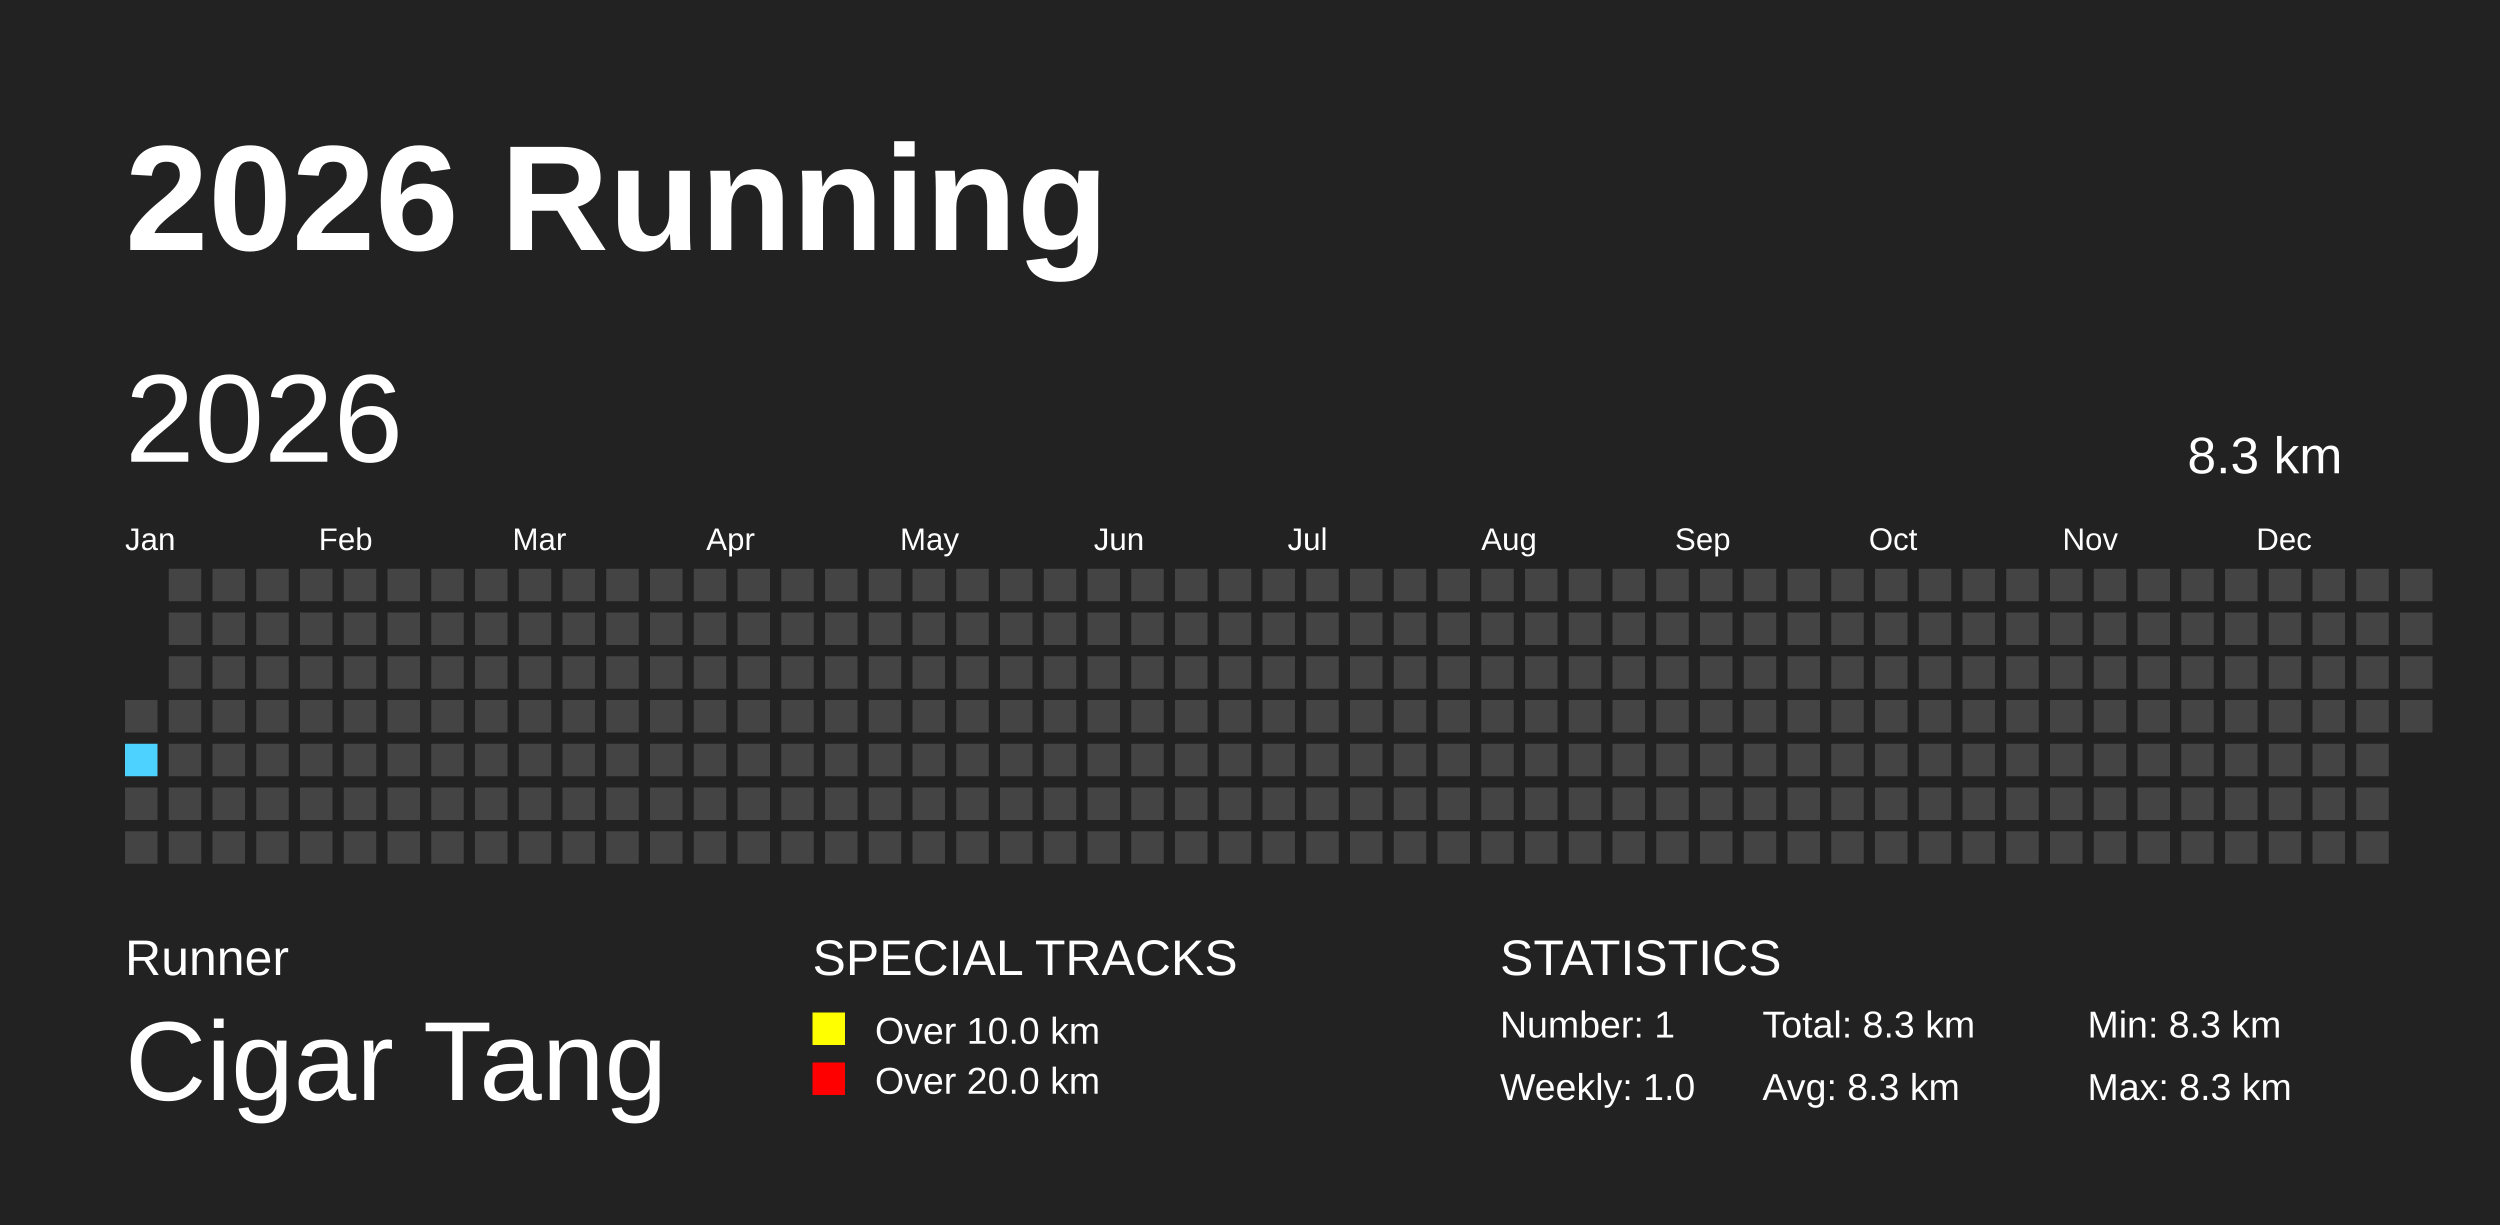
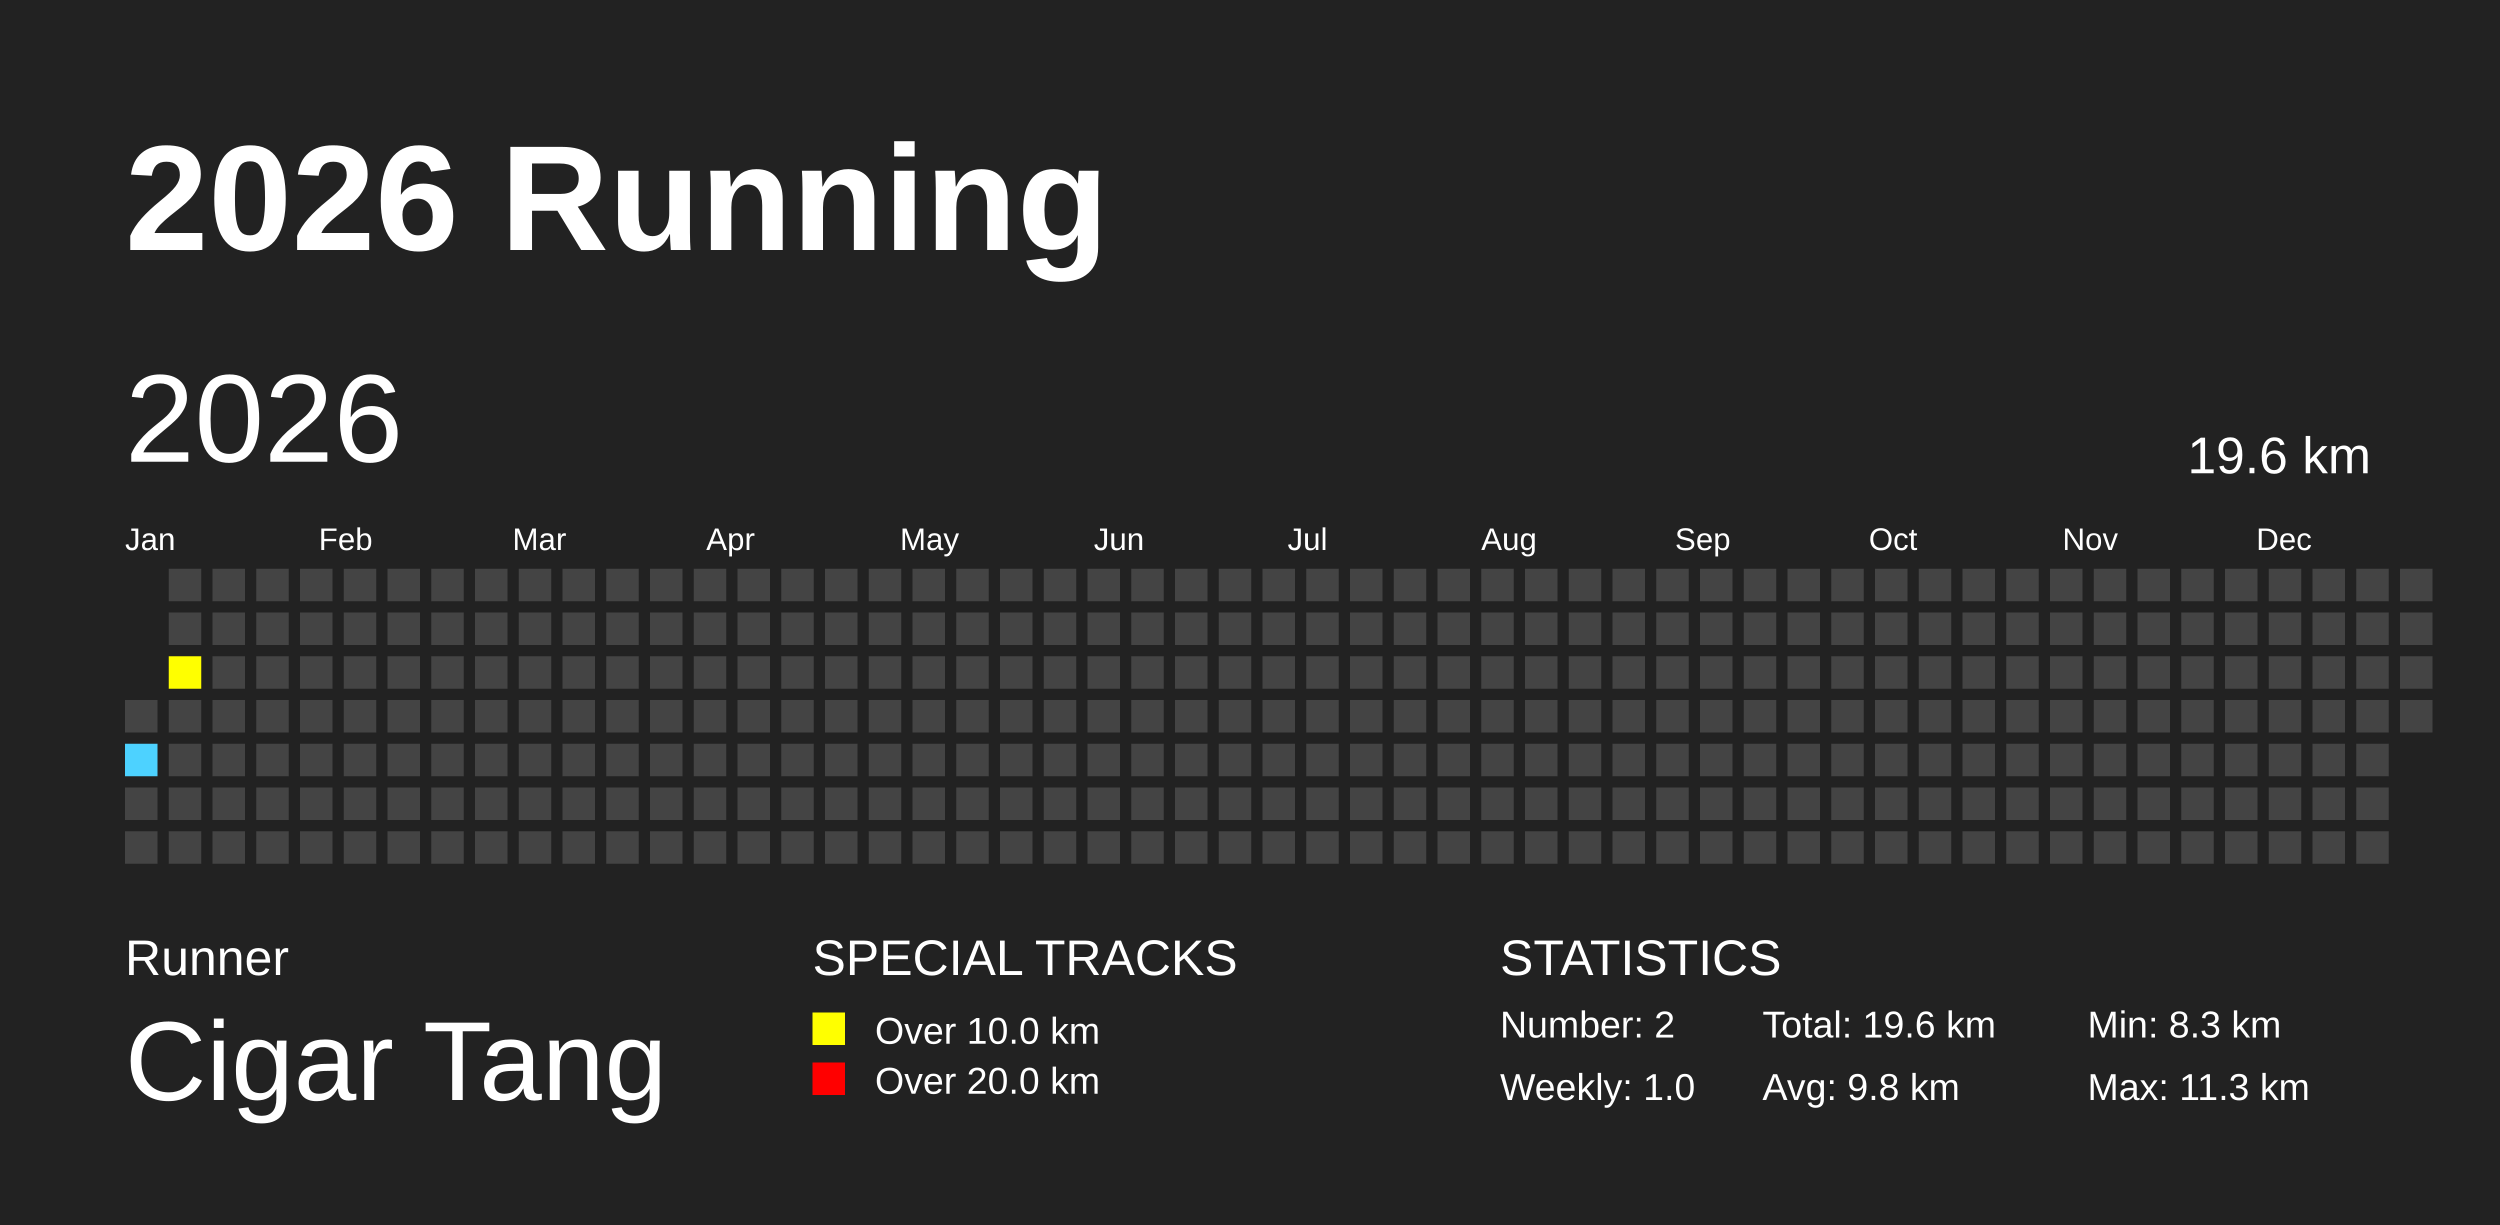
<svg xmlns="http://www.w3.org/2000/svg" baseProfile="full" height="98mm" version="1.1" viewBox="0,0,200,98" width="200mm">
  <defs />
  <rect fill="#222222" height="98" width="200" x="0" y="0" />
  <text fill="#FFFFFF" style="font-size:12px; font-family:Arial; font-weight:bold;" x="10" y="20">2026 Running</text>
  <text fill="#FFFFFF" style="font-size:4px; font-family:Arial" x="10" y="78">Runner</text>
  <text fill="#FFFFFF" style="font-size:9px; font-family:Arial" x="10" y="88">Cigar Tang</text>
  <text fill="#FFFFFF" style="font-size:4px; font-family:Arial" x="65" y="78">SPECIAL TRACKS</text>
  <rect fill="yellow" height="2.6" width="2.6" x="65" y="81" />
  <text fill="#FFFFFF" style="font-size:3px; font-family:Arial" x="70" y="83.5">Over 10.0 km</text>
  <rect fill="red" height="2.6" width="2.6" x="65" y="85" />
  <text fill="#FFFFFF" style="font-size:3px; font-family:Arial" x="70" y="87.5">Over 20.0 km</text>
  <text fill="#FFFFFF" style="font-size:4px; font-family:Arial" x="120" y="78">STATISTICS</text>
-   <text fill="#FFFFFF" style="font-size:3px; font-family:Arial" x="120" y="83">Number: 1</text>
+   <text fill="#FFFFFF" style="font-size:3px; font-family:Arial" x="120" y="83">Number: 2</text>
  <text fill="#FFFFFF" style="font-size:3px; font-family:Arial" x="120" y="88">Weekly: 1.0</text>
-   <text fill="#FFFFFF" style="font-size:3px; font-family:Arial" x="141" y="83">Total: 8.3 km</text>
-   <text fill="#FFFFFF" style="font-size:3px; font-family:Arial" x="141" y="88">Avg: 8.3 km</text>
+   <text fill="#FFFFFF" style="font-size:3px; font-family:Arial" x="141" y="83">Total: 19.6 km</text>
+   <text fill="#FFFFFF" style="font-size:3px; font-family:Arial" x="141" y="88">Avg: 9.8 km</text>
  <text fill="#FFFFFF" style="font-size:3px; font-family:Arial" x="167" y="83">Min: 8.3 km</text>
-   <text fill="#FFFFFF" style="font-size:3px; font-family:Arial" x="167" y="88">Max: 8.3 km</text>
+   <text fill="#FFFFFF" style="font-size:3px; font-family:Arial" x="167" y="88">Max: 11.3 km</text>
  <text dominant-baseline="hanging" fill="#FFFFFF" style="font-size:10.0px; font-family:Arial;" x="10" y="30">2026</text>
-   <text dominant-baseline="hanging" fill="#FFFFFF" style="font-size:4.125px; font-family:Arial;" x="175" y="35">8.3 km</text>
+   <text dominant-baseline="hanging" fill="#FFFFFF" style="font-size:4.125px; font-family:Arial;" x="175" y="35">19.6 km</text>
  <text fill="#FFFFFF" style="font-size:2.5px; font-family:Arial" x="10.0" y="44">Jan</text>
  <text fill="#FFFFFF" style="font-size:2.5px; font-family:Arial" x="25.5" y="44">Feb</text>
  <text fill="#FFFFFF" style="font-size:2.5px; font-family:Arial" x="41.0" y="44">Mar</text>
  <text fill="#FFFFFF" style="font-size:2.5px; font-family:Arial" x="56.5" y="44">Apr</text>
  <text fill="#FFFFFF" style="font-size:2.5px; font-family:Arial" x="72.0" y="44">May</text>
  <text fill="#FFFFFF" style="font-size:2.5px; font-family:Arial" x="87.5" y="44">Jun</text>
  <text fill="#FFFFFF" style="font-size:2.5px; font-family:Arial" x="103.0" y="44">Jul</text>
  <text fill="#FFFFFF" style="font-size:2.5px; font-family:Arial" x="118.5" y="44">Aug</text>
  <text fill="#FFFFFF" style="font-size:2.5px; font-family:Arial" x="134.0" y="44">Sep</text>
  <text fill="#FFFFFF" style="font-size:2.5px; font-family:Arial" x="149.5" y="44">Oct</text>
  <text fill="#FFFFFF" style="font-size:2.5px; font-family:Arial" x="165.0" y="44">Nov</text>
  <text fill="#FFFFFF" style="font-size:2.5px; font-family:Arial" x="180.5" y="44">Dec</text>
  <rect fill="#444444" height="2.6" width="2.6" x="10.0" y="56.0" />
  <rect fill="#4DD2FF" height="2.6" width="2.6" x="10.0" y="59.5" />
  <rect fill="#444444" height="2.6" width="2.6" x="10.0" y="63.0" />
  <rect fill="#444444" height="2.6" width="2.6" x="10.0" y="66.5" />
  <rect fill="#444444" height="2.6" width="2.6" x="13.5" y="45.5" />
  <rect fill="#444444" height="2.6" width="2.6" x="13.5" y="49.0" />
-   <rect fill="#444444" height="2.6" width="2.6" x="13.5" y="52.5" />
+   <rect fill="yellow" height="2.6" width="2.6" x="13.5" y="52.5" />
  <rect fill="#444444" height="2.6" width="2.6" x="13.5" y="56.0" />
  <rect fill="#444444" height="2.6" width="2.6" x="13.5" y="59.5" />
  <rect fill="#444444" height="2.6" width="2.6" x="13.5" y="63.0" />
  <rect fill="#444444" height="2.6" width="2.6" x="13.5" y="66.5" />
  <rect fill="#444444" height="2.6" width="2.6" x="17.0" y="45.5" />
  <rect fill="#444444" height="2.6" width="2.6" x="17.0" y="49.0" />
  <rect fill="#444444" height="2.6" width="2.6" x="17.0" y="52.5" />
  <rect fill="#444444" height="2.6" width="2.6" x="17.0" y="56.0" />
  <rect fill="#444444" height="2.6" width="2.6" x="17.0" y="59.5" />
  <rect fill="#444444" height="2.6" width="2.6" x="17.0" y="63.0" />
  <rect fill="#444444" height="2.6" width="2.6" x="17.0" y="66.5" />
  <rect fill="#444444" height="2.6" width="2.6" x="20.5" y="45.5" />
  <rect fill="#444444" height="2.6" width="2.6" x="20.5" y="49.0" />
  <rect fill="#444444" height="2.6" width="2.6" x="20.5" y="52.5" />
  <rect fill="#444444" height="2.6" width="2.6" x="20.5" y="56.0" />
  <rect fill="#444444" height="2.6" width="2.6" x="20.5" y="59.5" />
  <rect fill="#444444" height="2.6" width="2.6" x="20.5" y="63.0" />
  <rect fill="#444444" height="2.6" width="2.6" x="20.5" y="66.5" />
  <rect fill="#444444" height="2.6" width="2.6" x="24.0" y="45.5" />
  <rect fill="#444444" height="2.6" width="2.6" x="24.0" y="49.0" />
  <rect fill="#444444" height="2.6" width="2.6" x="24.0" y="52.5" />
  <rect fill="#444444" height="2.6" width="2.6" x="24.0" y="56.0" />
  <rect fill="#444444" height="2.6" width="2.6" x="24.0" y="59.5" />
  <rect fill="#444444" height="2.6" width="2.6" x="24.0" y="63.0" />
  <rect fill="#444444" height="2.6" width="2.6" x="24.0" y="66.5" />
  <rect fill="#444444" height="2.6" width="2.6" x="27.5" y="45.5" />
  <rect fill="#444444" height="2.6" width="2.6" x="27.5" y="49.0" />
  <rect fill="#444444" height="2.6" width="2.6" x="27.5" y="52.5" />
  <rect fill="#444444" height="2.6" width="2.6" x="27.5" y="56.0" />
  <rect fill="#444444" height="2.6" width="2.6" x="27.5" y="59.5" />
  <rect fill="#444444" height="2.6" width="2.6" x="27.5" y="63.0" />
  <rect fill="#444444" height="2.6" width="2.6" x="27.5" y="66.5" />
  <rect fill="#444444" height="2.6" width="2.6" x="31.0" y="45.5" />
  <rect fill="#444444" height="2.6" width="2.6" x="31.0" y="49.0" />
  <rect fill="#444444" height="2.6" width="2.6" x="31.0" y="52.5" />
  <rect fill="#444444" height="2.6" width="2.6" x="31.0" y="56.0" />
  <rect fill="#444444" height="2.6" width="2.6" x="31.0" y="59.5" />
  <rect fill="#444444" height="2.6" width="2.6" x="31.0" y="63.0" />
  <rect fill="#444444" height="2.6" width="2.6" x="31.0" y="66.5" />
  <rect fill="#444444" height="2.6" width="2.6" x="34.5" y="45.5" />
  <rect fill="#444444" height="2.6" width="2.6" x="34.5" y="49.0" />
  <rect fill="#444444" height="2.6" width="2.6" x="34.5" y="52.5" />
  <rect fill="#444444" height="2.6" width="2.6" x="34.5" y="56.0" />
  <rect fill="#444444" height="2.6" width="2.6" x="34.5" y="59.5" />
  <rect fill="#444444" height="2.6" width="2.6" x="34.5" y="63.0" />
  <rect fill="#444444" height="2.6" width="2.6" x="34.5" y="66.5" />
  <rect fill="#444444" height="2.6" width="2.6" x="38.0" y="45.5" />
  <rect fill="#444444" height="2.6" width="2.6" x="38.0" y="49.0" />
  <rect fill="#444444" height="2.6" width="2.6" x="38.0" y="52.5" />
  <rect fill="#444444" height="2.6" width="2.6" x="38.0" y="56.0" />
  <rect fill="#444444" height="2.6" width="2.6" x="38.0" y="59.5" />
  <rect fill="#444444" height="2.6" width="2.6" x="38.0" y="63.0" />
  <rect fill="#444444" height="2.6" width="2.6" x="38.0" y="66.5" />
  <rect fill="#444444" height="2.6" width="2.6" x="41.5" y="45.5" />
  <rect fill="#444444" height="2.6" width="2.6" x="41.5" y="49.0" />
  <rect fill="#444444" height="2.6" width="2.6" x="41.5" y="52.5" />
  <rect fill="#444444" height="2.6" width="2.6" x="41.5" y="56.0" />
  <rect fill="#444444" height="2.6" width="2.6" x="41.5" y="59.5" />
  <rect fill="#444444" height="2.6" width="2.6" x="41.5" y="63.0" />
  <rect fill="#444444" height="2.6" width="2.6" x="41.5" y="66.5" />
  <rect fill="#444444" height="2.6" width="2.6" x="45.0" y="45.5" />
  <rect fill="#444444" height="2.6" width="2.6" x="45.0" y="49.0" />
  <rect fill="#444444" height="2.6" width="2.6" x="45.0" y="52.5" />
  <rect fill="#444444" height="2.6" width="2.6" x="45.0" y="56.0" />
  <rect fill="#444444" height="2.6" width="2.6" x="45.0" y="59.5" />
  <rect fill="#444444" height="2.6" width="2.6" x="45.0" y="63.0" />
  <rect fill="#444444" height="2.6" width="2.6" x="45.0" y="66.5" />
  <rect fill="#444444" height="2.6" width="2.6" x="48.5" y="45.5" />
  <rect fill="#444444" height="2.6" width="2.6" x="48.5" y="49.0" />
  <rect fill="#444444" height="2.6" width="2.6" x="48.5" y="52.5" />
  <rect fill="#444444" height="2.6" width="2.6" x="48.5" y="56.0" />
  <rect fill="#444444" height="2.6" width="2.6" x="48.5" y="59.5" />
  <rect fill="#444444" height="2.6" width="2.6" x="48.5" y="63.0" />
  <rect fill="#444444" height="2.6" width="2.6" x="48.5" y="66.5" />
  <rect fill="#444444" height="2.6" width="2.6" x="52.0" y="45.5" />
  <rect fill="#444444" height="2.6" width="2.6" x="52.0" y="49.0" />
  <rect fill="#444444" height="2.6" width="2.6" x="52.0" y="52.5" />
  <rect fill="#444444" height="2.6" width="2.6" x="52.0" y="56.0" />
  <rect fill="#444444" height="2.6" width="2.6" x="52.0" y="59.5" />
  <rect fill="#444444" height="2.6" width="2.6" x="52.0" y="63.0" />
  <rect fill="#444444" height="2.6" width="2.6" x="52.0" y="66.5" />
  <rect fill="#444444" height="2.6" width="2.6" x="55.5" y="45.5" />
  <rect fill="#444444" height="2.6" width="2.6" x="55.5" y="49.0" />
  <rect fill="#444444" height="2.6" width="2.6" x="55.5" y="52.5" />
  <rect fill="#444444" height="2.6" width="2.6" x="55.5" y="56.0" />
  <rect fill="#444444" height="2.6" width="2.6" x="55.5" y="59.5" />
  <rect fill="#444444" height="2.6" width="2.6" x="55.5" y="63.0" />
  <rect fill="#444444" height="2.6" width="2.6" x="55.5" y="66.5" />
  <rect fill="#444444" height="2.6" width="2.6" x="59.0" y="45.5" />
  <rect fill="#444444" height="2.6" width="2.6" x="59.0" y="49.0" />
  <rect fill="#444444" height="2.6" width="2.6" x="59.0" y="52.5" />
  <rect fill="#444444" height="2.6" width="2.6" x="59.0" y="56.0" />
  <rect fill="#444444" height="2.6" width="2.6" x="59.0" y="59.5" />
  <rect fill="#444444" height="2.6" width="2.6" x="59.0" y="63.0" />
  <rect fill="#444444" height="2.6" width="2.6" x="59.0" y="66.5" />
  <rect fill="#444444" height="2.6" width="2.6" x="62.5" y="45.5" />
  <rect fill="#444444" height="2.6" width="2.6" x="62.5" y="49.0" />
  <rect fill="#444444" height="2.6" width="2.6" x="62.5" y="52.5" />
  <rect fill="#444444" height="2.6" width="2.6" x="62.5" y="56.0" />
  <rect fill="#444444" height="2.6" width="2.6" x="62.5" y="59.5" />
  <rect fill="#444444" height="2.6" width="2.6" x="62.5" y="63.0" />
  <rect fill="#444444" height="2.6" width="2.6" x="62.5" y="66.5" />
  <rect fill="#444444" height="2.6" width="2.6" x="66.0" y="45.5" />
  <rect fill="#444444" height="2.6" width="2.6" x="66.0" y="49.0" />
  <rect fill="#444444" height="2.6" width="2.6" x="66.0" y="52.5" />
  <rect fill="#444444" height="2.6" width="2.6" x="66.0" y="56.0" />
  <rect fill="#444444" height="2.6" width="2.6" x="66.0" y="59.5" />
  <rect fill="#444444" height="2.6" width="2.6" x="66.0" y="63.0" />
  <rect fill="#444444" height="2.6" width="2.6" x="66.0" y="66.5" />
  <rect fill="#444444" height="2.6" width="2.6" x="69.5" y="45.5" />
  <rect fill="#444444" height="2.6" width="2.6" x="69.5" y="49.0" />
  <rect fill="#444444" height="2.6" width="2.6" x="69.5" y="52.5" />
  <rect fill="#444444" height="2.6" width="2.6" x="69.5" y="56.0" />
  <rect fill="#444444" height="2.6" width="2.6" x="69.5" y="59.5" />
  <rect fill="#444444" height="2.6" width="2.6" x="69.5" y="63.0" />
  <rect fill="#444444" height="2.6" width="2.6" x="69.5" y="66.5" />
  <rect fill="#444444" height="2.6" width="2.6" x="73.0" y="45.5" />
  <rect fill="#444444" height="2.6" width="2.6" x="73.0" y="49.0" />
  <rect fill="#444444" height="2.6" width="2.6" x="73.0" y="52.5" />
  <rect fill="#444444" height="2.6" width="2.6" x="73.0" y="56.0" />
  <rect fill="#444444" height="2.6" width="2.6" x="73.0" y="59.5" />
  <rect fill="#444444" height="2.6" width="2.6" x="73.0" y="63.0" />
  <rect fill="#444444" height="2.6" width="2.6" x="73.0" y="66.5" />
  <rect fill="#444444" height="2.6" width="2.6" x="76.5" y="45.5" />
  <rect fill="#444444" height="2.6" width="2.6" x="76.5" y="49.0" />
  <rect fill="#444444" height="2.6" width="2.6" x="76.5" y="52.5" />
  <rect fill="#444444" height="2.6" width="2.6" x="76.5" y="56.0" />
  <rect fill="#444444" height="2.6" width="2.6" x="76.5" y="59.5" />
  <rect fill="#444444" height="2.6" width="2.6" x="76.5" y="63.0" />
  <rect fill="#444444" height="2.6" width="2.6" x="76.5" y="66.5" />
  <rect fill="#444444" height="2.6" width="2.6" x="80.0" y="45.5" />
  <rect fill="#444444" height="2.6" width="2.6" x="80.0" y="49.0" />
  <rect fill="#444444" height="2.6" width="2.6" x="80.0" y="52.5" />
  <rect fill="#444444" height="2.6" width="2.6" x="80.0" y="56.0" />
  <rect fill="#444444" height="2.6" width="2.6" x="80.0" y="59.5" />
  <rect fill="#444444" height="2.6" width="2.6" x="80.0" y="63.0" />
  <rect fill="#444444" height="2.6" width="2.6" x="80.0" y="66.5" />
  <rect fill="#444444" height="2.6" width="2.6" x="83.5" y="45.5" />
  <rect fill="#444444" height="2.6" width="2.6" x="83.5" y="49.0" />
  <rect fill="#444444" height="2.6" width="2.6" x="83.5" y="52.5" />
  <rect fill="#444444" height="2.6" width="2.6" x="83.5" y="56.0" />
  <rect fill="#444444" height="2.6" width="2.6" x="83.5" y="59.5" />
  <rect fill="#444444" height="2.6" width="2.6" x="83.5" y="63.0" />
  <rect fill="#444444" height="2.6" width="2.6" x="83.5" y="66.5" />
  <rect fill="#444444" height="2.6" width="2.6" x="87.0" y="45.5" />
  <rect fill="#444444" height="2.6" width="2.6" x="87.0" y="49.0" />
  <rect fill="#444444" height="2.6" width="2.6" x="87.0" y="52.5" />
  <rect fill="#444444" height="2.6" width="2.6" x="87.0" y="56.0" />
  <rect fill="#444444" height="2.6" width="2.6" x="87.0" y="59.5" />
  <rect fill="#444444" height="2.6" width="2.6" x="87.0" y="63.0" />
  <rect fill="#444444" height="2.6" width="2.6" x="87.0" y="66.5" />
  <rect fill="#444444" height="2.6" width="2.6" x="90.5" y="45.5" />
  <rect fill="#444444" height="2.6" width="2.6" x="90.5" y="49.0" />
  <rect fill="#444444" height="2.6" width="2.6" x="90.5" y="52.5" />
  <rect fill="#444444" height="2.6" width="2.6" x="90.5" y="56.0" />
  <rect fill="#444444" height="2.6" width="2.6" x="90.5" y="59.5" />
  <rect fill="#444444" height="2.6" width="2.6" x="90.5" y="63.0" />
  <rect fill="#444444" height="2.6" width="2.6" x="90.5" y="66.5" />
  <rect fill="#444444" height="2.6" width="2.6" x="94.0" y="45.5" />
  <rect fill="#444444" height="2.6" width="2.6" x="94.0" y="49.0" />
  <rect fill="#444444" height="2.6" width="2.6" x="94.0" y="52.5" />
  <rect fill="#444444" height="2.6" width="2.6" x="94.0" y="56.0" />
  <rect fill="#444444" height="2.6" width="2.6" x="94.0" y="59.5" />
  <rect fill="#444444" height="2.6" width="2.6" x="94.0" y="63.0" />
  <rect fill="#444444" height="2.6" width="2.6" x="94.0" y="66.5" />
  <rect fill="#444444" height="2.6" width="2.6" x="97.5" y="45.5" />
  <rect fill="#444444" height="2.6" width="2.6" x="97.5" y="49.0" />
  <rect fill="#444444" height="2.6" width="2.6" x="97.5" y="52.5" />
  <rect fill="#444444" height="2.6" width="2.6" x="97.5" y="56.0" />
  <rect fill="#444444" height="2.6" width="2.6" x="97.5" y="59.5" />
  <rect fill="#444444" height="2.6" width="2.6" x="97.5" y="63.0" />
  <rect fill="#444444" height="2.6" width="2.6" x="97.5" y="66.5" />
  <rect fill="#444444" height="2.6" width="2.6" x="101.0" y="45.5" />
  <rect fill="#444444" height="2.6" width="2.6" x="101.0" y="49.0" />
  <rect fill="#444444" height="2.6" width="2.6" x="101.0" y="52.5" />
  <rect fill="#444444" height="2.6" width="2.6" x="101.0" y="56.0" />
  <rect fill="#444444" height="2.6" width="2.6" x="101.0" y="59.5" />
  <rect fill="#444444" height="2.6" width="2.6" x="101.0" y="63.0" />
  <rect fill="#444444" height="2.6" width="2.6" x="101.0" y="66.5" />
  <rect fill="#444444" height="2.6" width="2.6" x="104.5" y="45.5" />
  <rect fill="#444444" height="2.6" width="2.6" x="104.5" y="49.0" />
  <rect fill="#444444" height="2.6" width="2.6" x="104.5" y="52.5" />
  <rect fill="#444444" height="2.6" width="2.6" x="104.5" y="56.0" />
  <rect fill="#444444" height="2.6" width="2.6" x="104.5" y="59.5" />
  <rect fill="#444444" height="2.6" width="2.6" x="104.5" y="63.0" />
  <rect fill="#444444" height="2.6" width="2.6" x="104.5" y="66.5" />
  <rect fill="#444444" height="2.6" width="2.6" x="108.0" y="45.5" />
  <rect fill="#444444" height="2.6" width="2.6" x="108.0" y="49.0" />
  <rect fill="#444444" height="2.6" width="2.6" x="108.0" y="52.5" />
  <rect fill="#444444" height="2.6" width="2.6" x="108.0" y="56.0" />
  <rect fill="#444444" height="2.6" width="2.6" x="108.0" y="59.5" />
  <rect fill="#444444" height="2.6" width="2.6" x="108.0" y="63.0" />
  <rect fill="#444444" height="2.6" width="2.6" x="108.0" y="66.5" />
  <rect fill="#444444" height="2.6" width="2.6" x="111.5" y="45.5" />
  <rect fill="#444444" height="2.6" width="2.6" x="111.5" y="49.0" />
  <rect fill="#444444" height="2.6" width="2.6" x="111.5" y="52.5" />
  <rect fill="#444444" height="2.6" width="2.6" x="111.5" y="56.0" />
  <rect fill="#444444" height="2.6" width="2.6" x="111.5" y="59.5" />
  <rect fill="#444444" height="2.6" width="2.6" x="111.5" y="63.0" />
  <rect fill="#444444" height="2.6" width="2.6" x="111.5" y="66.5" />
  <rect fill="#444444" height="2.6" width="2.6" x="115.0" y="45.5" />
  <rect fill="#444444" height="2.6" width="2.6" x="115.0" y="49.0" />
  <rect fill="#444444" height="2.6" width="2.6" x="115.0" y="52.5" />
  <rect fill="#444444" height="2.6" width="2.6" x="115.0" y="56.0" />
  <rect fill="#444444" height="2.6" width="2.6" x="115.0" y="59.5" />
  <rect fill="#444444" height="2.6" width="2.6" x="115.0" y="63.0" />
  <rect fill="#444444" height="2.6" width="2.6" x="115.0" y="66.5" />
  <rect fill="#444444" height="2.6" width="2.6" x="118.5" y="45.5" />
  <rect fill="#444444" height="2.6" width="2.6" x="118.5" y="49.0" />
  <rect fill="#444444" height="2.6" width="2.6" x="118.5" y="52.5" />
  <rect fill="#444444" height="2.6" width="2.6" x="118.5" y="56.0" />
  <rect fill="#444444" height="2.6" width="2.6" x="118.5" y="59.5" />
  <rect fill="#444444" height="2.6" width="2.6" x="118.5" y="63.0" />
  <rect fill="#444444" height="2.6" width="2.6" x="118.5" y="66.5" />
  <rect fill="#444444" height="2.6" width="2.6" x="122.0" y="45.5" />
  <rect fill="#444444" height="2.6" width="2.6" x="122.0" y="49.0" />
  <rect fill="#444444" height="2.6" width="2.6" x="122.0" y="52.5" />
  <rect fill="#444444" height="2.6" width="2.6" x="122.0" y="56.0" />
  <rect fill="#444444" height="2.6" width="2.6" x="122.0" y="59.5" />
  <rect fill="#444444" height="2.6" width="2.6" x="122.0" y="63.0" />
  <rect fill="#444444" height="2.6" width="2.6" x="122.0" y="66.5" />
  <rect fill="#444444" height="2.6" width="2.6" x="125.5" y="45.5" />
  <rect fill="#444444" height="2.6" width="2.6" x="125.5" y="49.0" />
  <rect fill="#444444" height="2.6" width="2.6" x="125.5" y="52.5" />
  <rect fill="#444444" height="2.6" width="2.6" x="125.5" y="56.0" />
  <rect fill="#444444" height="2.6" width="2.6" x="125.5" y="59.5" />
  <rect fill="#444444" height="2.6" width="2.6" x="125.5" y="63.0" />
  <rect fill="#444444" height="2.6" width="2.6" x="125.5" y="66.5" />
  <rect fill="#444444" height="2.6" width="2.6" x="129.0" y="45.5" />
  <rect fill="#444444" height="2.6" width="2.6" x="129.0" y="49.0" />
  <rect fill="#444444" height="2.6" width="2.6" x="129.0" y="52.5" />
  <rect fill="#444444" height="2.6" width="2.6" x="129.0" y="56.0" />
  <rect fill="#444444" height="2.6" width="2.6" x="129.0" y="59.5" />
  <rect fill="#444444" height="2.6" width="2.6" x="129.0" y="63.0" />
  <rect fill="#444444" height="2.6" width="2.6" x="129.0" y="66.5" />
  <rect fill="#444444" height="2.6" width="2.6" x="132.5" y="45.5" />
  <rect fill="#444444" height="2.6" width="2.6" x="132.5" y="49.0" />
  <rect fill="#444444" height="2.6" width="2.6" x="132.5" y="52.5" />
  <rect fill="#444444" height="2.6" width="2.6" x="132.5" y="56.0" />
  <rect fill="#444444" height="2.6" width="2.6" x="132.5" y="59.5" />
  <rect fill="#444444" height="2.6" width="2.6" x="132.5" y="63.0" />
  <rect fill="#444444" height="2.6" width="2.6" x="132.5" y="66.5" />
  <rect fill="#444444" height="2.6" width="2.6" x="136.0" y="45.5" />
  <rect fill="#444444" height="2.6" width="2.6" x="136.0" y="49.0" />
  <rect fill="#444444" height="2.6" width="2.6" x="136.0" y="52.5" />
  <rect fill="#444444" height="2.6" width="2.6" x="136.0" y="56.0" />
  <rect fill="#444444" height="2.6" width="2.6" x="136.0" y="59.5" />
  <rect fill="#444444" height="2.6" width="2.6" x="136.0" y="63.0" />
  <rect fill="#444444" height="2.6" width="2.6" x="136.0" y="66.5" />
  <rect fill="#444444" height="2.6" width="2.6" x="139.5" y="45.5" />
  <rect fill="#444444" height="2.6" width="2.6" x="139.5" y="49.0" />
  <rect fill="#444444" height="2.6" width="2.6" x="139.5" y="52.5" />
  <rect fill="#444444" height="2.6" width="2.6" x="139.5" y="56.0" />
  <rect fill="#444444" height="2.6" width="2.6" x="139.5" y="59.5" />
  <rect fill="#444444" height="2.6" width="2.6" x="139.5" y="63.0" />
  <rect fill="#444444" height="2.6" width="2.6" x="139.5" y="66.5" />
  <rect fill="#444444" height="2.6" width="2.6" x="143.0" y="45.5" />
  <rect fill="#444444" height="2.6" width="2.6" x="143.0" y="49.0" />
  <rect fill="#444444" height="2.6" width="2.6" x="143.0" y="52.5" />
  <rect fill="#444444" height="2.6" width="2.6" x="143.0" y="56.0" />
  <rect fill="#444444" height="2.6" width="2.6" x="143.0" y="59.5" />
  <rect fill="#444444" height="2.6" width="2.6" x="143.0" y="63.0" />
  <rect fill="#444444" height="2.6" width="2.6" x="143.0" y="66.5" />
  <rect fill="#444444" height="2.6" width="2.6" x="146.5" y="45.5" />
  <rect fill="#444444" height="2.6" width="2.6" x="146.5" y="49.0" />
  <rect fill="#444444" height="2.6" width="2.6" x="146.5" y="52.5" />
  <rect fill="#444444" height="2.6" width="2.6" x="146.5" y="56.0" />
  <rect fill="#444444" height="2.6" width="2.6" x="146.5" y="59.5" />
  <rect fill="#444444" height="2.6" width="2.6" x="146.5" y="63.0" />
  <rect fill="#444444" height="2.6" width="2.6" x="146.5" y="66.5" />
  <rect fill="#444444" height="2.6" width="2.6" x="150.0" y="45.5" />
  <rect fill="#444444" height="2.6" width="2.6" x="150.0" y="49.0" />
  <rect fill="#444444" height="2.6" width="2.6" x="150.0" y="52.5" />
  <rect fill="#444444" height="2.6" width="2.6" x="150.0" y="56.0" />
  <rect fill="#444444" height="2.6" width="2.6" x="150.0" y="59.5" />
  <rect fill="#444444" height="2.6" width="2.6" x="150.0" y="63.0" />
  <rect fill="#444444" height="2.6" width="2.6" x="150.0" y="66.5" />
  <rect fill="#444444" height="2.6" width="2.6" x="153.5" y="45.5" />
  <rect fill="#444444" height="2.6" width="2.6" x="153.5" y="49.0" />
  <rect fill="#444444" height="2.6" width="2.6" x="153.5" y="52.5" />
  <rect fill="#444444" height="2.6" width="2.6" x="153.5" y="56.0" />
  <rect fill="#444444" height="2.6" width="2.6" x="153.5" y="59.5" />
  <rect fill="#444444" height="2.6" width="2.6" x="153.5" y="63.0" />
  <rect fill="#444444" height="2.6" width="2.6" x="153.5" y="66.5" />
  <rect fill="#444444" height="2.6" width="2.6" x="157.0" y="45.5" />
  <rect fill="#444444" height="2.6" width="2.6" x="157.0" y="49.0" />
  <rect fill="#444444" height="2.6" width="2.6" x="157.0" y="52.5" />
  <rect fill="#444444" height="2.6" width="2.6" x="157.0" y="56.0" />
  <rect fill="#444444" height="2.6" width="2.6" x="157.0" y="59.5" />
  <rect fill="#444444" height="2.6" width="2.6" x="157.0" y="63.0" />
  <rect fill="#444444" height="2.6" width="2.6" x="157.0" y="66.5" />
  <rect fill="#444444" height="2.6" width="2.6" x="160.5" y="45.5" />
  <rect fill="#444444" height="2.6" width="2.6" x="160.5" y="49.0" />
  <rect fill="#444444" height="2.6" width="2.6" x="160.5" y="52.5" />
  <rect fill="#444444" height="2.6" width="2.6" x="160.5" y="56.0" />
  <rect fill="#444444" height="2.6" width="2.6" x="160.5" y="59.5" />
  <rect fill="#444444" height="2.6" width="2.6" x="160.5" y="63.0" />
  <rect fill="#444444" height="2.6" width="2.6" x="160.5" y="66.5" />
  <rect fill="#444444" height="2.6" width="2.6" x="164.0" y="45.5" />
  <rect fill="#444444" height="2.6" width="2.6" x="164.0" y="49.0" />
  <rect fill="#444444" height="2.6" width="2.6" x="164.0" y="52.5" />
  <rect fill="#444444" height="2.6" width="2.6" x="164.0" y="56.0" />
  <rect fill="#444444" height="2.6" width="2.6" x="164.0" y="59.5" />
  <rect fill="#444444" height="2.6" width="2.6" x="164.0" y="63.0" />
  <rect fill="#444444" height="2.6" width="2.6" x="164.0" y="66.5" />
  <rect fill="#444444" height="2.6" width="2.6" x="167.5" y="45.5" />
  <rect fill="#444444" height="2.6" width="2.6" x="167.5" y="49.0" />
  <rect fill="#444444" height="2.6" width="2.6" x="167.5" y="52.5" />
  <rect fill="#444444" height="2.6" width="2.6" x="167.5" y="56.0" />
  <rect fill="#444444" height="2.6" width="2.6" x="167.5" y="59.5" />
  <rect fill="#444444" height="2.6" width="2.6" x="167.5" y="63.0" />
  <rect fill="#444444" height="2.6" width="2.6" x="167.5" y="66.5" />
  <rect fill="#444444" height="2.6" width="2.6" x="171.0" y="45.5" />
  <rect fill="#444444" height="2.6" width="2.6" x="171.0" y="49.0" />
  <rect fill="#444444" height="2.6" width="2.6" x="171.0" y="52.5" />
  <rect fill="#444444" height="2.6" width="2.6" x="171.0" y="56.0" />
  <rect fill="#444444" height="2.6" width="2.6" x="171.0" y="59.5" />
  <rect fill="#444444" height="2.6" width="2.6" x="171.0" y="63.0" />
  <rect fill="#444444" height="2.6" width="2.6" x="171.0" y="66.5" />
  <rect fill="#444444" height="2.6" width="2.6" x="174.5" y="45.5" />
  <rect fill="#444444" height="2.6" width="2.6" x="174.5" y="49.0" />
  <rect fill="#444444" height="2.6" width="2.6" x="174.5" y="52.5" />
  <rect fill="#444444" height="2.6" width="2.6" x="174.5" y="56.0" />
  <rect fill="#444444" height="2.6" width="2.6" x="174.5" y="59.5" />
  <rect fill="#444444" height="2.6" width="2.6" x="174.5" y="63.0" />
  <rect fill="#444444" height="2.6" width="2.6" x="174.5" y="66.5" />
  <rect fill="#444444" height="2.6" width="2.6" x="178.0" y="45.5" />
  <rect fill="#444444" height="2.6" width="2.6" x="178.0" y="49.0" />
  <rect fill="#444444" height="2.6" width="2.6" x="178.0" y="52.5" />
  <rect fill="#444444" height="2.6" width="2.6" x="178.0" y="56.0" />
  <rect fill="#444444" height="2.6" width="2.6" x="178.0" y="59.5" />
  <rect fill="#444444" height="2.6" width="2.6" x="178.0" y="63.0" />
  <rect fill="#444444" height="2.6" width="2.6" x="178.0" y="66.5" />
  <rect fill="#444444" height="2.6" width="2.6" x="181.5" y="45.5" />
  <rect fill="#444444" height="2.6" width="2.6" x="181.5" y="49.0" />
  <rect fill="#444444" height="2.6" width="2.6" x="181.5" y="52.5" />
  <rect fill="#444444" height="2.6" width="2.6" x="181.5" y="56.0" />
  <rect fill="#444444" height="2.6" width="2.6" x="181.5" y="59.5" />
  <rect fill="#444444" height="2.6" width="2.6" x="181.5" y="63.0" />
  <rect fill="#444444" height="2.6" width="2.6" x="181.5" y="66.5" />
  <rect fill="#444444" height="2.6" width="2.6" x="185.0" y="45.5" />
  <rect fill="#444444" height="2.6" width="2.6" x="185.0" y="49.0" />
  <rect fill="#444444" height="2.6" width="2.6" x="185.0" y="52.5" />
  <rect fill="#444444" height="2.6" width="2.6" x="185.0" y="56.0" />
  <rect fill="#444444" height="2.6" width="2.6" x="185.0" y="59.5" />
  <rect fill="#444444" height="2.6" width="2.6" x="185.0" y="63.0" />
  <rect fill="#444444" height="2.6" width="2.6" x="185.0" y="66.5" />
  <rect fill="#444444" height="2.6" width="2.6" x="188.5" y="45.5" />
  <rect fill="#444444" height="2.6" width="2.6" x="188.5" y="49.0" />
  <rect fill="#444444" height="2.6" width="2.6" x="188.5" y="52.5" />
  <rect fill="#444444" height="2.6" width="2.6" x="188.5" y="56.0" />
  <rect fill="#444444" height="2.6" width="2.6" x="188.5" y="59.5" />
  <rect fill="#444444" height="2.6" width="2.6" x="188.5" y="63.0" />
  <rect fill="#444444" height="2.6" width="2.6" x="188.5" y="66.5" />
  <rect fill="#444444" height="2.6" width="2.6" x="192.0" y="45.5" />
  <rect fill="#444444" height="2.6" width="2.6" x="192.0" y="49.0" />
  <rect fill="#444444" height="2.6" width="2.6" x="192.0" y="52.5" />
  <rect fill="#444444" height="2.6" width="2.6" x="192.0" y="56.0" />
</svg>
